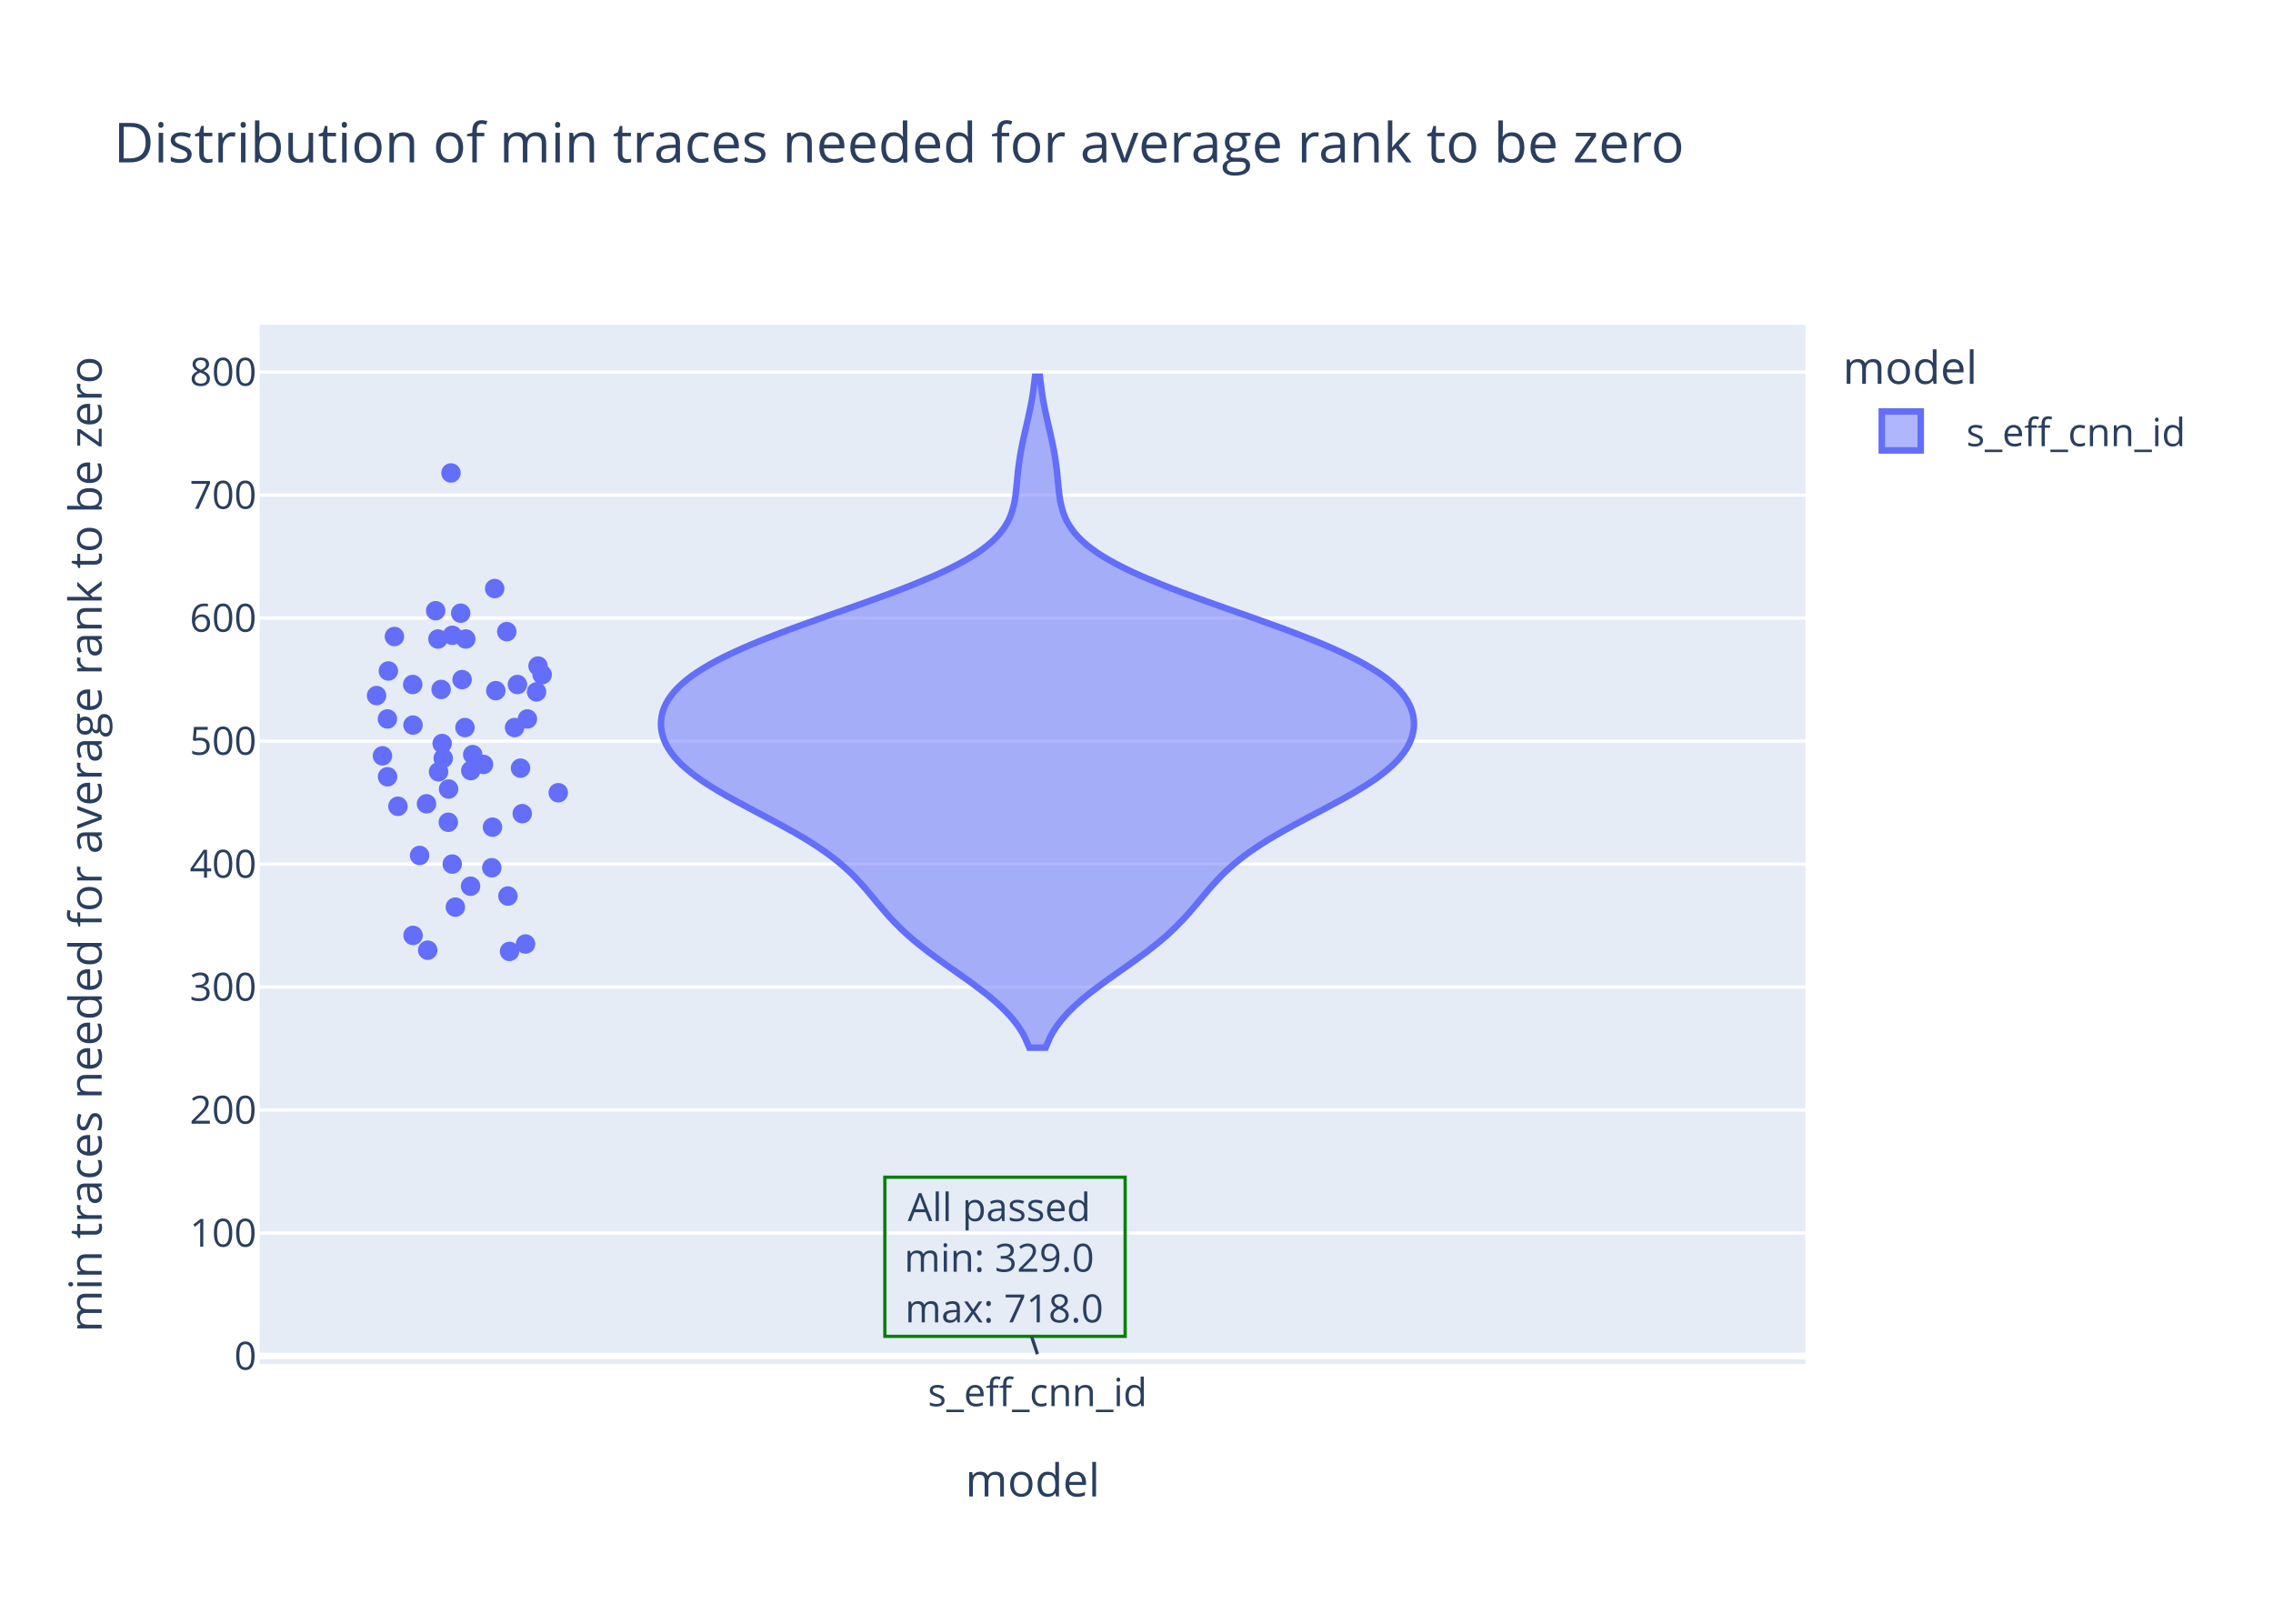
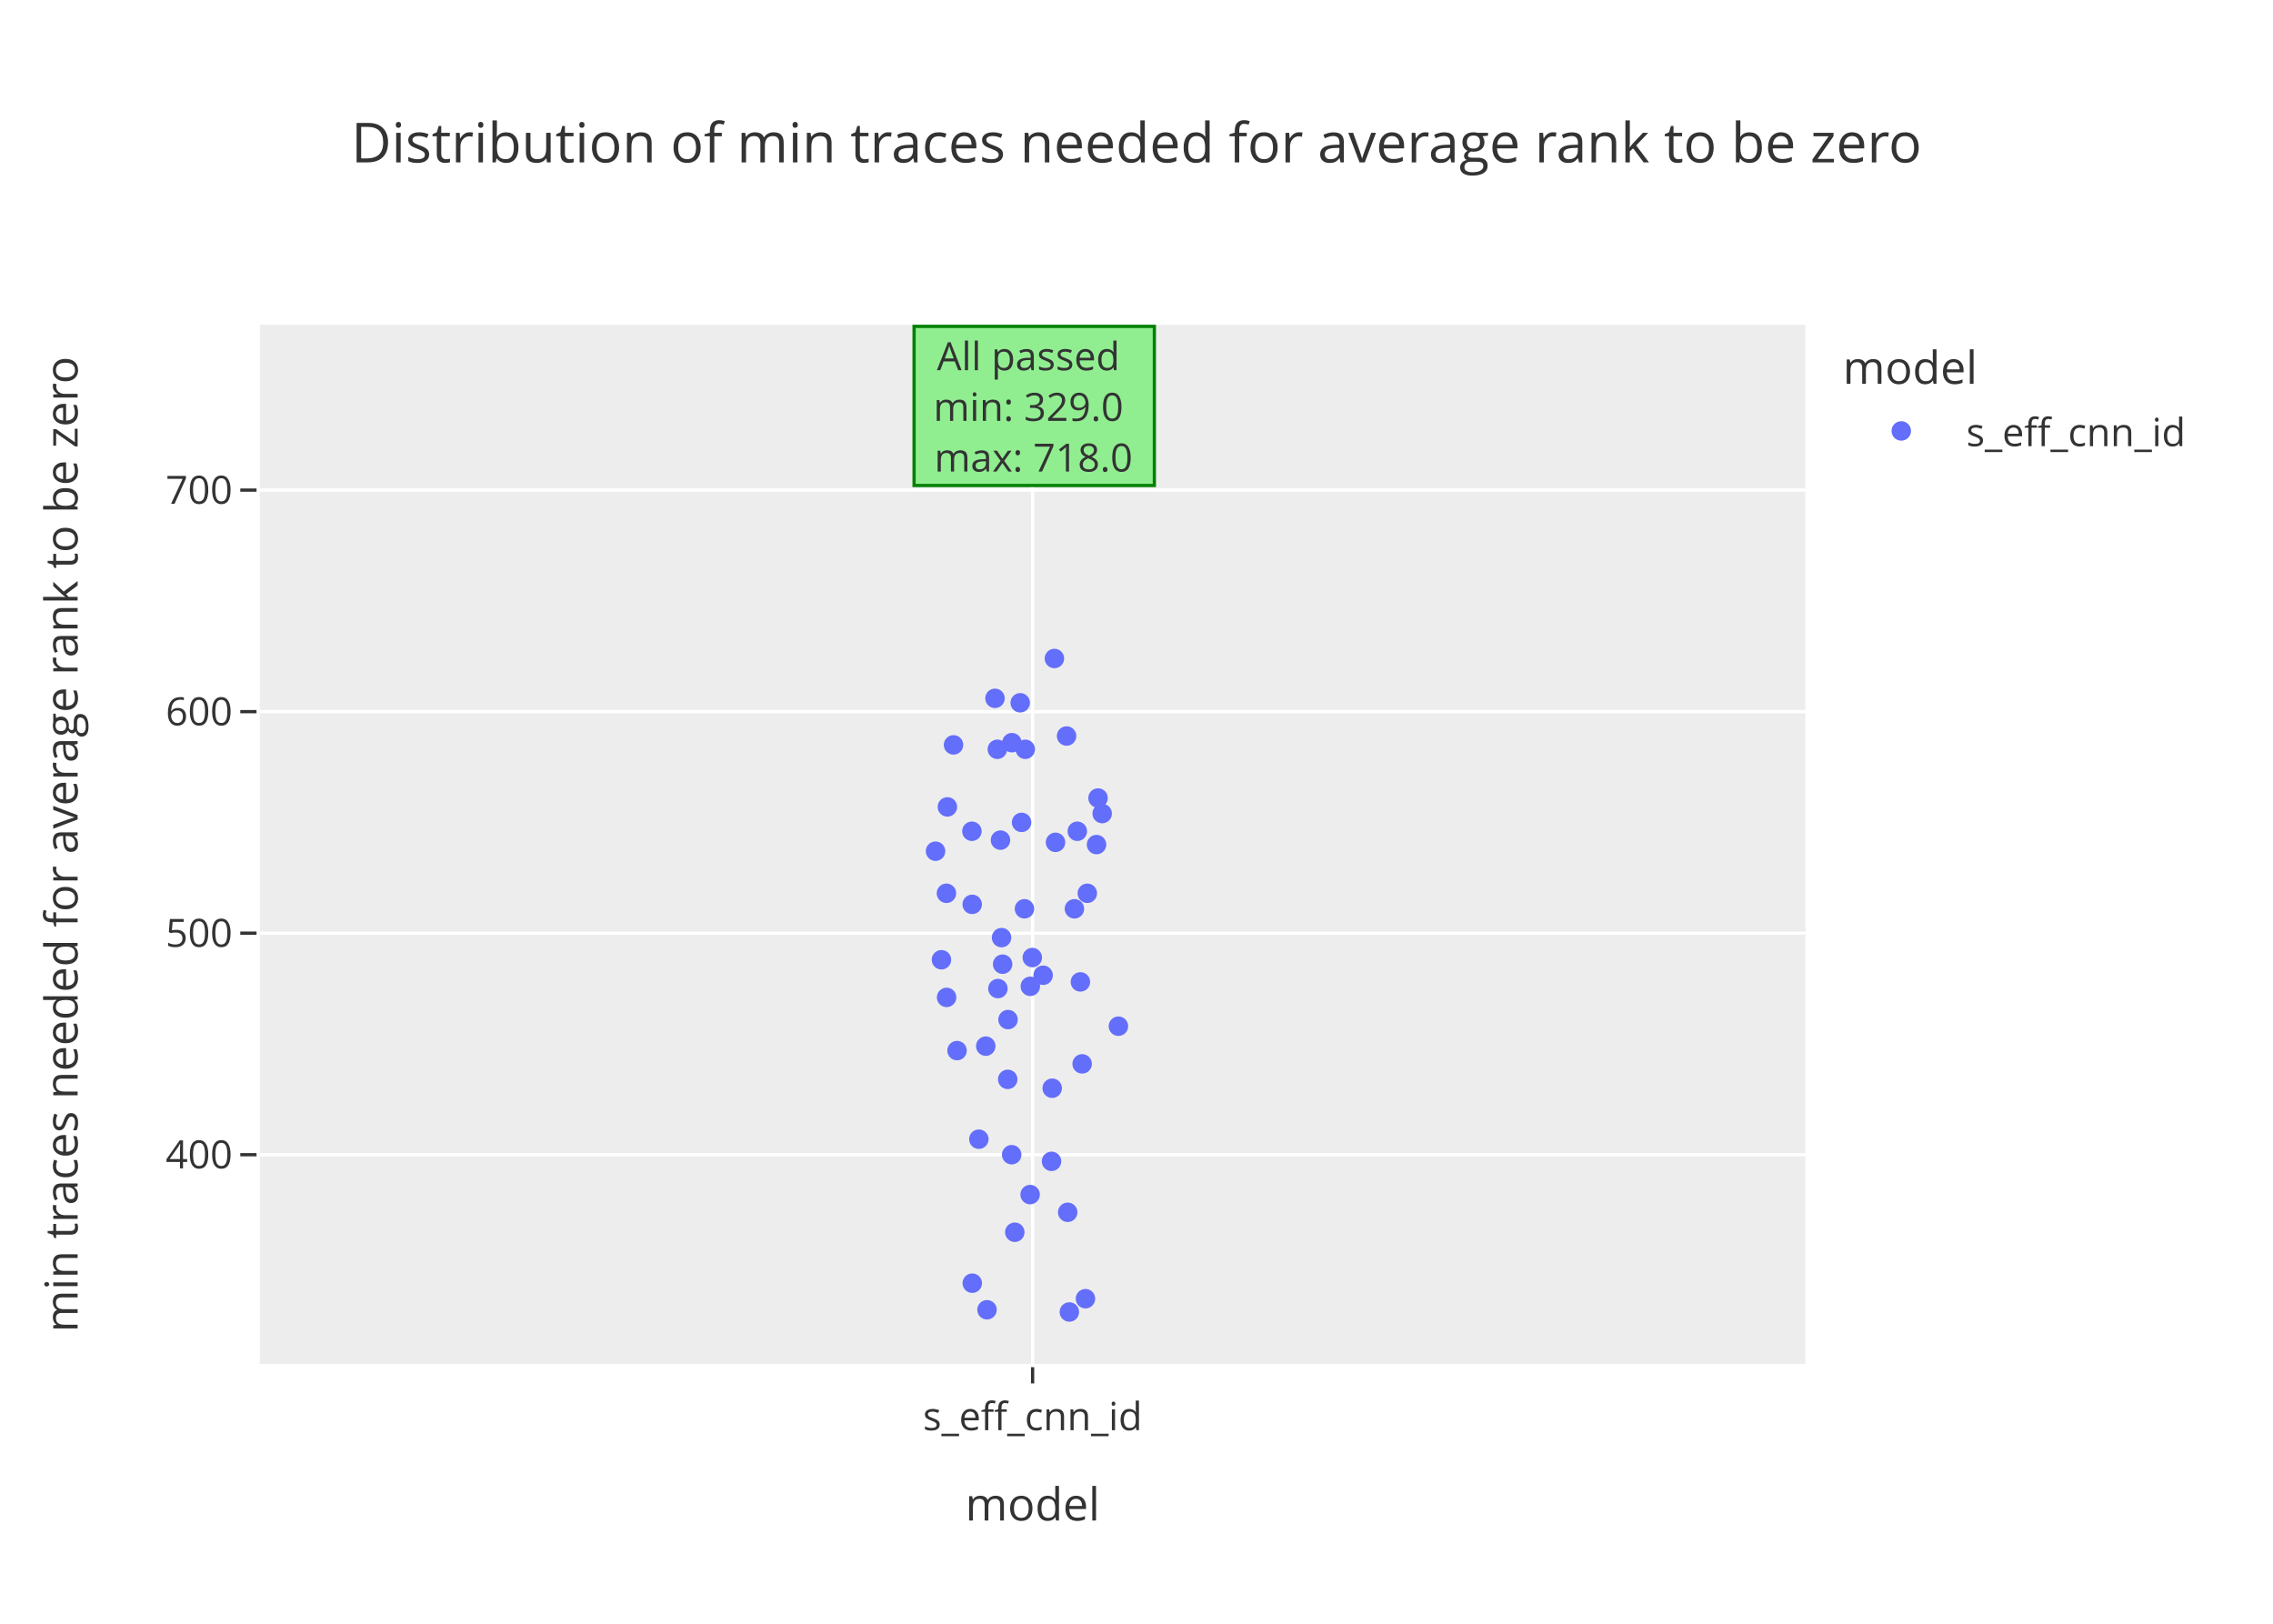
<svg xmlns="http://www.w3.org/2000/svg" class="main-svg" width="700" height="500" style="" viewBox="0 0 700 500">
  <rect x="0" y="0" width="700" height="500" style="fill: rgb(255, 255, 255); fill-opacity: 1;" />
-   <defs id="defs-48fa8f">
+   <defs id="defs-59cefe">
    <g class="clips">
-       <clipPath id="clip48fa8fxyplot" class="plotclip">
+       <clipPath id="clip59cefexyplot" class="plotclip">
        <rect width="476" height="320" />
      </clipPath>
-       <clipPath class="axesclip" id="clip48fa8fx">
+       <clipPath class="axesclip" id="clip59cefex">
        <rect x="80" y="0" width="476" height="500" />
      </clipPath>
-       <clipPath class="axesclip" id="clip48fa8fy">
+       <clipPath class="axesclip" id="clip59cefey">
        <rect x="0" y="100" width="700" height="320" />
      </clipPath>
-       <clipPath class="axesclip" id="clip48fa8fxy">
+       <clipPath class="axesclip" id="clip59cefexy">
        <rect x="80" y="100" width="476" height="320" />
      </clipPath>
    </g>
    <g class="gradients" />
    <g class="patterns" />
  </defs>
  <g class="bglayer">
-     <rect class="bg" x="80" y="100" width="476" height="320" style="fill: rgb(229, 236, 246); fill-opacity: 1; stroke-width: 0;" />
+     <rect class="bg" x="80" y="100" width="476" height="320" style="fill: rgb(237, 237, 237); fill-opacity: 1; stroke-width: 0;" />
  </g>
  <g class="layer-below">
    <g class="imagelayer" />
    <g class="shapelayer" />
  </g>
  <g class="cartesianlayer">
    <g class="subplot xy">
      <g class="layer-subplot">
        <g class="shapelayer" />
        <g class="imagelayer" />
      </g>
      <g class="gridlayer">
-         <g class="x" />
+         <g class="x">
+           <path class="xgrid crisp" transform="translate(318,0)" d="M0,100v320" style="stroke: rgb(255, 255, 255); stroke-opacity: 1; stroke-width: 1px;" />
+         </g>
        <g class="y">
-           <path class="ygrid crisp" transform="translate(0,379.7)" d="M80,0h476" style="stroke: rgb(255, 255, 255); stroke-opacity: 1; stroke-width: 1px;" />
-           <path class="ygrid crisp" transform="translate(0,341.82)" d="M80,0h476" style="stroke: rgb(255, 255, 255); stroke-opacity: 1; stroke-width: 1px;" />
-           <path class="ygrid crisp" transform="translate(0,303.95)" d="M80,0h476" style="stroke: rgb(255, 255, 255); stroke-opacity: 1; stroke-width: 1px;" />
-           <path class="ygrid crisp" transform="translate(0,266.08)" d="M80,0h476" style="stroke: rgb(255, 255, 255); stroke-opacity: 1; stroke-width: 1px;" />
-           <path class="ygrid crisp" transform="translate(0,228.2)" d="M80,0h476" style="stroke: rgb(255, 255, 255); stroke-opacity: 1; stroke-width: 1px;" />
-           <path class="ygrid crisp" transform="translate(0,190.33)" d="M80,0h476" style="stroke: rgb(255, 255, 255); stroke-opacity: 1; stroke-width: 1px;" />
-           <path class="ygrid crisp" transform="translate(0,152.46)" d="M80,0h476" style="stroke: rgb(255, 255, 255); stroke-opacity: 1; stroke-width: 1px;" />
-           <path class="ygrid crisp" transform="translate(0,114.58)" d="M80,0h476" style="stroke: rgb(255, 255, 255); stroke-opacity: 1; stroke-width: 1px;" />
-         </g>
-       </g>
-       <g class="zerolinelayer">
-         <path class="yzl zl crisp" transform="translate(0,417.57)" d="M80,0h476" style="stroke: rgb(255, 255, 255); stroke-opacity: 1; stroke-width: 2px;" />
-       </g>
+           <path class="ygrid crisp" transform="translate(0,355.57)" d="M80,0h476" style="stroke: rgb(255, 255, 255); stroke-opacity: 1; stroke-width: 1px;" />
+           <path class="ygrid crisp" transform="translate(0,287.35)" d="M80,0h476" style="stroke: rgb(255, 255, 255); stroke-opacity: 1; stroke-width: 1px;" />
+           <path class="ygrid crisp" transform="translate(0,219.14)" d="M80,0h476" style="stroke: rgb(255, 255, 255); stroke-opacity: 1; stroke-width: 1px;" />
+           <path class="ygrid crisp" transform="translate(0,150.92)" d="M80,0h476" style="stroke: rgb(255, 255, 255); stroke-opacity: 1; stroke-width: 1px;" />
+         </g>
+       </g>
+       <g class="zerolinelayer" />
      <path class="xlines-below" />
      <path class="ylines-below" />
      <g class="overlines-below" />
      <g class="xaxislayer-below" />
      <g class="yaxislayer-below" />
      <g class="overaxes-below" />
-       <g class="plot" transform="translate(80,100)" clip-path="url(#clip48fa8fxyplot)">
-         <g class="violinlayer mlayer">
-           <g class="trace violins" style="opacity: 1;">
-             <path class="violin" d="M241.99,222.61Q243.37,219.28 244.34,217.69C245.36,216 246.63,214.36 248.03,212.77C249.54,211.07 251.3,209.44 253.14,207.85C255.09,206.16 257.27,204.55 259.44,202.93C261.67,201.26 264.07,199.66 266.36,198.01C268.64,196.38 270.98,194.76 273.15,193.09C275.25,191.48 277.3,189.85 279.19,188.17C280.99,186.57 282.66,184.92 284.25,183.25C285.78,181.64 287.15,179.98 288.56,178.33C289.96,176.7 291.24,175.03 292.68,173.41C294.16,171.75 295.65,170.08 297.34,168.49C299.13,166.8 301.06,165.16 303.16,163.58C305.41,161.88 307.89,160.25 310.46,158.66C313.18,156.97 316.14,155.36 319.08,153.74C322.1,152.08 325.29,150.47 328.34,148.82C331.35,147.19 334.43,145.59 337.25,143.9C339.91,142.31 342.54,140.71 344.82,138.98C346.89,137.41 348.86,135.8 350.43,134.06C351.84,132.5 353.09,130.85 353.92,129.14C354.69,127.56 355.22,125.88 355.39,124.22C355.55,122.6 355.4,120.9 354.95,119.3C354.47,117.61 353.59,115.94 352.48,114.38C351.24,112.64 349.55,111.01 347.68,109.46C345.56,107.7 343,106.11 340.3,104.55C337.27,102.81 333.84,101.21 330.32,99.63C326.5,97.92 322.34,96.31 318.16,94.71C313.78,93.03 309.15,91.42 304.6,89.79C300,88.14 295.25,86.53 290.7,84.87C286.27,83.25 281.8,81.65 277.63,79.95C273.73,78.36 269.89,76.76 266.44,75.03C263.33,73.47 260.33,71.87 257.79,70.11C255.56,68.56 253.51,66.94 251.9,65.19C250.47,63.64 249.31,61.97 248.44,60.27C247.63,58.69 247.16,57.01 246.75,55.35C246.35,53.73 246.21,52.07 246.01,50.43C245.81,48.8 245.73,47.16 245.54,45.52C245.35,43.88 245.15,42.24 244.89,40.6C244.62,38.96 244.29,37.32 243.95,35.68C243.61,34.04 243.2,32.4 242.83,30.76C242.46,29.12 242.08,27.48 241.75,25.84C241.42,24.2 241.12,22.56 240.87,20.92Q240.62,19.28 240.24,16L238.76,16Q238.38,19.28 238.13,20.92C237.88,22.56 237.58,24.2 237.25,25.84C236.92,27.48 236.54,29.12 236.17,30.76C235.8,32.4 235.39,34.04 235.05,35.68C234.71,37.32 234.38,38.96 234.11,40.6C233.85,42.24 233.65,43.88 233.46,45.52C233.27,47.16 233.19,48.8 232.99,50.43C232.79,52.07 232.65,53.73 232.25,55.35C231.84,57.01 231.37,58.69 230.56,60.27C229.69,61.97 228.53,63.64 227.1,65.19C225.49,66.94 223.44,68.56 221.21,70.11C218.67,71.87 215.67,73.47 212.56,75.03C209.11,76.76 205.27,78.36 201.37,79.95C197.2,81.65 192.73,83.25 188.3,84.87C183.75,86.53 179,88.14 174.4,89.79C169.85,91.42 165.22,93.03 160.84,94.71C156.66,96.31 152.5,97.92 148.68,99.63C145.16,101.21 141.73,102.81 138.7,104.55C136,106.11 133.44,107.7 131.32,109.46C129.45,111.01 127.76,112.64 126.52,114.38C125.41,115.94 124.53,117.61 124.05,119.3C123.6,120.9 123.46,122.6 123.62,124.22C123.79,125.88 124.31,127.56 125.08,129.14C125.91,130.85 127.16,132.5 128.57,134.06C130.14,135.8 132.11,137.41 134.18,138.98C136.46,140.71 139.09,142.31 141.75,143.9C144.57,145.59 147.65,147.19 150.66,148.82C153.71,150.47 156.9,152.08 159.92,153.74C162.86,155.36 165.82,156.97 168.54,158.66C171.11,160.25 173.59,161.88 175.84,163.58C177.94,165.16 179.87,166.8 181.66,168.49C183.35,170.08 184.84,171.75 186.32,173.41C187.76,175.03 189.04,176.7 190.44,178.33C191.85,179.98 193.22,181.64 194.75,183.25C196.34,184.92 198.01,186.57 199.81,188.17C201.7,189.85 203.75,191.48 205.85,193.09C208.02,194.76 210.36,196.38 212.64,198.01C214.93,199.66 217.33,201.26 219.56,202.93C221.73,204.55 223.91,206.16 225.86,207.85C227.7,209.44 229.46,211.07 230.97,212.77C232.37,214.36 233.64,216 234.66,217.69Q235.63,219.28 237.01,222.61Z" style="vector-effect: non-scaling-stroke; stroke-width: 2px; stroke: rgb(99, 110, 250); stroke-opacity: 1; fill: rgb(99, 110, 250); fill-opacity: 0.5;" />
+       <g class="plot" transform="translate(80,100)" clip-path="url(#clip59cefexyplot)">
+         <g class="boxlayer mlayer">
+           <g class="trace boxes" style="opacity: 1;">
+             <path class="box" d="M121.38,191.79H354.62M121.38,227.6H354.62V153.24H121.38ZM238,227.6V304M238,153.24V102.77M179.69,304H296.31M179.69,102.77H296.31" style="vector-effect: non-scaling-stroke; stroke-width: 2px; stroke: rgb(255, 255, 255); stroke-opacity: 0; fill: rgb(255, 255, 255); fill-opacity: 0;" />
            <g class="points">
-               <path class="point" transform="translate(76.92,192.97)" d="M3,0A3,3 0 1,1 0,-3A3,3 0 0,1 3,0Z" style="opacity: 1; stroke-width: 0px; fill: rgb(99, 110, 250); fill-opacity: 1;" />
-               <path class="point" transform="translate(51.72,192.59)" d="M3,0A3,3 0 1,1 0,-3A3,3 0 0,1 3,0Z" style="opacity: 1; stroke-width: 0px; fill: rgb(99, 110, 250); fill-opacity: 1;" />
-               <path class="point" transform="translate(81.85,190.69)" d="M3,0A3,3 0 1,1 0,-3A3,3 0 0,1 3,0Z" style="opacity: 1; stroke-width: 0px; fill: rgb(99, 110, 250); fill-opacity: 1;" />
-               <path class="point" transform="translate(47.21,188.04)" d="M3,0A3,3 0 1,1 0,-3A3,3 0 0,1 3,0Z" style="opacity: 1; stroke-width: 0px; fill: rgb(99, 110, 250); fill-opacity: 1;" />
-               <path class="point" transform="translate(60.23,179.33)" d="M3,0A3,3 0 1,1 0,-3A3,3 0 0,1 3,0Z" style="opacity: 1; stroke-width: 0px; fill: rgb(99, 110, 250); fill-opacity: 1;" />
-               <path class="point" transform="translate(76.42,175.92)" d="M3,0A3,3 0 1,1 0,-3A3,3 0 0,1 3,0Z" style="opacity: 1; stroke-width: 0px; fill: rgb(99, 110, 250); fill-opacity: 1;" />
-               <path class="point" transform="translate(64.92,172.89)" d="M3,0A3,3 0 1,1 0,-3A3,3 0 0,1 3,0Z" style="opacity: 1; stroke-width: 0px; fill: rgb(99, 110, 250); fill-opacity: 1;" />
-               <path class="point" transform="translate(71.46,167.21)" d="M3,0A3,3 0 1,1 0,-3A3,3 0 0,1 3,0Z" style="opacity: 1; stroke-width: 0px; fill: rgb(99, 110, 250); fill-opacity: 1;" />
-               <path class="point" transform="translate(59.27,166.08)" d="M3,0A3,3 0 1,1 0,-3A3,3 0 0,1 3,0Z" style="opacity: 1; stroke-width: 0px; fill: rgb(99, 110, 250); fill-opacity: 1;" />
-               <path class="point" transform="translate(49.22,163.42)" d="M3,0A3,3 0 1,1 0,-3A3,3 0 0,1 3,0Z" style="opacity: 1; stroke-width: 0px; fill: rgb(99, 110, 250); fill-opacity: 1;" />
-               <path class="point" transform="translate(71.67,154.71)" d="M3,0A3,3 0 1,1 0,-3A3,3 0 0,1 3,0Z" style="opacity: 1; stroke-width: 0px; fill: rgb(99, 110, 250); fill-opacity: 1;" />
-               <path class="point" transform="translate(58.06,153.2)" d="M3,0A3,3 0 1,1 0,-3A3,3 0 0,1 3,0Z" style="opacity: 1; stroke-width: 0px; fill: rgb(99, 110, 250); fill-opacity: 1;" />
-               <path class="point" transform="translate(80.83,150.55)" d="M3,0A3,3 0 1,1 0,-3A3,3 0 0,1 3,0Z" style="opacity: 1; stroke-width: 0px; fill: rgb(99, 110, 250); fill-opacity: 1;" />
-               <path class="point" transform="translate(42.55,148.28)" d="M3,0A3,3 0 1,1 0,-3A3,3 0 0,1 3,0Z" style="opacity: 1; stroke-width: 0px; fill: rgb(99, 110, 250); fill-opacity: 1;" />
-               <path class="point" transform="translate(51.35,147.52)" d="M3,0A3,3 0 1,1 0,-3A3,3 0 0,1 3,0Z" style="opacity: 1; stroke-width: 0px; fill: rgb(99, 110, 250); fill-opacity: 1;" />
-               <path class="point" transform="translate(91.93,144.11)" d="M3,0A3,3 0 1,1 0,-3A3,3 0 0,1 3,0Z" style="opacity: 1; stroke-width: 0px; fill: rgb(99, 110, 250); fill-opacity: 1;" />
-               <path class="point" transform="translate(58.15,142.97)" d="M3,0A3,3 0 1,1 0,-3A3,3 0 0,1 3,0Z" style="opacity: 1; stroke-width: 0px; fill: rgb(99, 110, 250); fill-opacity: 1;" />
-               <path class="point" transform="translate(39.35,139.19)" d="M3,0A3,3 0 1,1 0,-3A3,3 0 0,1 3,0Z" style="opacity: 1; stroke-width: 0px; fill: rgb(99, 110, 250); fill-opacity: 1;" />
-               <path class="point" transform="translate(55.06,137.67)" d="M3,0A3,3 0 1,1 0,-3A3,3 0 0,1 3,0Z" style="opacity: 1; stroke-width: 0px; fill: rgb(99, 110, 250); fill-opacity: 1;" />
-               <path class="point" transform="translate(64.98,137.29)" d="M3,0A3,3 0 1,1 0,-3A3,3 0 0,1 3,0Z" style="opacity: 1; stroke-width: 0px; fill: rgb(99, 110, 250); fill-opacity: 1;" />
-               <path class="point" transform="translate(80.3,136.54)" d="M3,0A3,3 0 1,1 0,-3A3,3 0 0,1 3,0Z" style="opacity: 1; stroke-width: 0px; fill: rgb(99, 110, 250); fill-opacity: 1;" />
-               <path class="point" transform="translate(68.9,135.4)" d="M3,0A3,3 0 1,1 0,-3A3,3 0 0,1 3,0Z" style="opacity: 1; stroke-width: 0px; fill: rgb(99, 110, 250); fill-opacity: 1;" />
-               <path class="point" transform="translate(56.5,133.51)" d="M3,0A3,3 0 1,1 0,-3A3,3 0 0,1 3,0Z" style="opacity: 1; stroke-width: 0px; fill: rgb(99, 110, 250); fill-opacity: 1;" />
-               <path class="point" transform="translate(37.78,132.75)" d="M3,0A3,3 0 1,1 0,-3A3,3 0 0,1 3,0Z" style="opacity: 1; stroke-width: 0px; fill: rgb(99, 110, 250); fill-opacity: 1;" />
-               <path class="point" transform="translate(65.58,132.37)" d="M3,0A3,3 0 1,1 0,-3A3,3 0 0,1 3,0Z" style="opacity: 1; stroke-width: 0px; fill: rgb(99, 110, 250); fill-opacity: 1;" />
-               <path class="point" transform="translate(56.17,128.96)" d="M3,0A3,3 0 1,1 0,-3A3,3 0 0,1 3,0Z" style="opacity: 1; stroke-width: 0px; fill: rgb(99, 110, 250); fill-opacity: 1;" />
-               <path class="point" transform="translate(78.47,124.04)" d="M3,0A3,3 0 1,1 0,-3A3,3 0 0,1 3,0Z" style="opacity: 1; stroke-width: 0px; fill: rgb(99, 110, 250); fill-opacity: 1;" />
-               <path class="point" transform="translate(63.19,124.04)" d="M3,0A3,3 0 1,1 0,-3A3,3 0 0,1 3,0Z" style="opacity: 1; stroke-width: 0px; fill: rgb(99, 110, 250); fill-opacity: 1;" />
-               <path class="point" transform="translate(47.19,123.28)" d="M3,0A3,3 0 1,1 0,-3A3,3 0 0,1 3,0Z" style="opacity: 1; stroke-width: 0px; fill: rgb(99, 110, 250); fill-opacity: 1;" />
-               <path class="point" transform="translate(39.31,121.39)" d="M3,0A3,3 0 1,1 0,-3A3,3 0 0,1 3,0Z" style="opacity: 1; stroke-width: 0px; fill: rgb(99, 110, 250); fill-opacity: 1;" />
-               <path class="point" transform="translate(82.42,121.39)" d="M3,0A3,3 0 1,1 0,-3A3,3 0 0,1 3,0Z" style="opacity: 1; stroke-width: 0px; fill: rgb(99, 110, 250); fill-opacity: 1;" />
-               <path class="point" transform="translate(35.97,114.19)" d="M3,0A3,3 0 1,1 0,-3A3,3 0 0,1 3,0Z" style="opacity: 1; stroke-width: 0px; fill: rgb(99, 110, 250); fill-opacity: 1;" />
-               <path class="point" transform="translate(85.24,113.05)" d="M3,0A3,3 0 1,1 0,-3A3,3 0 0,1 3,0Z" style="opacity: 1; stroke-width: 0px; fill: rgb(99, 110, 250); fill-opacity: 1;" />
-               <path class="point" transform="translate(72.69,112.68)" d="M3,0A3,3 0 1,1 0,-3A3,3 0 0,1 3,0Z" style="opacity: 1; stroke-width: 0px; fill: rgb(99, 110, 250); fill-opacity: 1;" />
-               <path class="point" transform="translate(55.85,112.3)" d="M3,0A3,3 0 1,1 0,-3A3,3 0 0,1 3,0Z" style="opacity: 1; stroke-width: 0px; fill: rgb(99, 110, 250); fill-opacity: 1;" />
-               <path class="point" transform="translate(47.1,110.78)" d="M3,0A3,3 0 1,1 0,-3A3,3 0 0,1 3,0Z" style="opacity: 1; stroke-width: 0px; fill: rgb(99, 110, 250); fill-opacity: 1;" />
-               <path class="point" transform="translate(79.36,110.78)" d="M3,0A3,3 0 1,1 0,-3A3,3 0 0,1 3,0Z" style="opacity: 1; stroke-width: 0px; fill: rgb(99, 110, 250); fill-opacity: 1;" />
-               <path class="point" transform="translate(62.31,109.27)" d="M3,0A3,3 0 1,1 0,-3A3,3 0 0,1 3,0Z" style="opacity: 1; stroke-width: 0px; fill: rgb(99, 110, 250); fill-opacity: 1;" />
-               <path class="point" transform="translate(86.97,107.75)" d="M3,0A3,3 0 1,1 0,-3A3,3 0 0,1 3,0Z" style="opacity: 1; stroke-width: 0px; fill: rgb(99, 110, 250); fill-opacity: 1;" />
-               <path class="point" transform="translate(39.6,106.62)" d="M3,0A3,3 0 1,1 0,-3A3,3 0 0,1 3,0Z" style="opacity: 1; stroke-width: 0px; fill: rgb(99, 110, 250); fill-opacity: 1;" />
-               <path class="point" transform="translate(85.7,105.1)" d="M3,0A3,3 0 1,1 0,-3A3,3 0 0,1 3,0Z" style="opacity: 1; stroke-width: 0px; fill: rgb(99, 110, 250); fill-opacity: 1;" />
-               <path class="point" transform="translate(63.44,96.77)" d="M3,0A3,3 0 1,1 0,-3A3,3 0 0,1 3,0Z" style="opacity: 1; stroke-width: 0px; fill: rgb(99, 110, 250); fill-opacity: 1;" />
-               <path class="point" transform="translate(54.88,96.77)" d="M3,0A3,3 0 1,1 0,-3A3,3 0 0,1 3,0Z" style="opacity: 1; stroke-width: 0px; fill: rgb(99, 110, 250); fill-opacity: 1;" />
-               <path class="point" transform="translate(41.47,96.01)" d="M3,0A3,3 0 1,1 0,-3A3,3 0 0,1 3,0Z" style="opacity: 1; stroke-width: 0px; fill: rgb(99, 110, 250); fill-opacity: 1;" />
-               <path class="point" transform="translate(59.33,95.63)" d="M3,0A3,3 0 1,1 0,-3A3,3 0 0,1 3,0Z" style="opacity: 1; stroke-width: 0px; fill: rgb(99, 110, 250); fill-opacity: 1;" />
-               <path class="point" transform="translate(76.07,94.5)" d="M3,0A3,3 0 1,1 0,-3A3,3 0 0,1 3,0Z" style="opacity: 1; stroke-width: 0px; fill: rgb(99, 110, 250); fill-opacity: 1;" />
-               <path class="point" transform="translate(61.88,88.82)" d="M3,0A3,3 0 1,1 0,-3A3,3 0 0,1 3,0Z" style="opacity: 1; stroke-width: 0px; fill: rgb(99, 110, 250); fill-opacity: 1;" />
-               <path class="point" transform="translate(54.17,88.06)" d="M3,0A3,3 0 1,1 0,-3A3,3 0 0,1 3,0Z" style="opacity: 1; stroke-width: 0px; fill: rgb(99, 110, 250); fill-opacity: 1;" />
-               <path class="point" transform="translate(72.35,81.24)" d="M3,0A3,3 0 1,1 0,-3A3,3 0 0,1 3,0Z" style="opacity: 1; stroke-width: 0px; fill: rgb(99, 110, 250); fill-opacity: 1;" />
-               <path class="point" transform="translate(58.89,45.64)" d="M3,0A3,3 0 1,1 0,-3A3,3 0 0,1 3,0Z" style="opacity: 1; stroke-width: 0px; fill: rgb(99, 110, 250); fill-opacity: 1;" />
+               <path class="point" transform="translate(249.32,304)" d="M3,0A3,3 0 1,1 0,-3A3,3 0 0,1 3,0Z" style="opacity: 1; stroke-width: 0px; fill: rgb(99, 110, 250); fill-opacity: 1;" />
+               <path class="point" transform="translate(223.96,303.32)" d="M3,0A3,3 0 1,1 0,-3A3,3 0 0,1 3,0Z" style="opacity: 1; stroke-width: 0px; fill: rgb(99, 110, 250); fill-opacity: 1;" />
+               <path class="point" transform="translate(254.28,299.91)" d="M3,0A3,3 0 1,1 0,-3A3,3 0 0,1 3,0Z" style="opacity: 1; stroke-width: 0px; fill: rgb(99, 110, 250); fill-opacity: 1;" />
+               <path class="point" transform="translate(219.42,295.13)" d="M3,0A3,3 0 1,1 0,-3A3,3 0 0,1 3,0Z" style="opacity: 1; stroke-width: 0px; fill: rgb(99, 110, 250); fill-opacity: 1;" />
+               <path class="point" transform="translate(232.52,279.44)" d="M3,0A3,3 0 1,1 0,-3A3,3 0 0,1 3,0Z" style="opacity: 1; stroke-width: 0px; fill: rgb(99, 110, 250); fill-opacity: 1;" />
+               <path class="point" transform="translate(248.81,273.3)" d="M3,0A3,3 0 1,1 0,-3A3,3 0 0,1 3,0Z" style="opacity: 1; stroke-width: 0px; fill: rgb(99, 110, 250); fill-opacity: 1;" />
+               <path class="point" transform="translate(237.24,267.85)" d="M3,0A3,3 0 1,1 0,-3A3,3 0 0,1 3,0Z" style="opacity: 1; stroke-width: 0px; fill: rgb(99, 110, 250); fill-opacity: 1;" />
+               <path class="point" transform="translate(243.83,257.61)" d="M3,0A3,3 0 1,1 0,-3A3,3 0 0,1 3,0Z" style="opacity: 1; stroke-width: 0px; fill: rgb(99, 110, 250); fill-opacity: 1;" />
+               <path class="point" transform="translate(231.56,255.57)" d="M3,0A3,3 0 1,1 0,-3A3,3 0 0,1 3,0Z" style="opacity: 1; stroke-width: 0px; fill: rgb(99, 110, 250); fill-opacity: 1;" />
+               <path class="point" transform="translate(221.45,250.79)" d="M3,0A3,3 0 1,1 0,-3A3,3 0 0,1 3,0Z" style="opacity: 1; stroke-width: 0px; fill: rgb(99, 110, 250); fill-opacity: 1;" />
+               <path class="point" transform="translate(244.04,235.1)" d="M3,0A3,3 0 1,1 0,-3A3,3 0 0,1 3,0Z" style="opacity: 1; stroke-width: 0px; fill: rgb(99, 110, 250); fill-opacity: 1;" />
+               <path class="point" transform="translate(230.34,232.37)" d="M3,0A3,3 0 1,1 0,-3A3,3 0 0,1 3,0Z" style="opacity: 1; stroke-width: 0px; fill: rgb(99, 110, 250); fill-opacity: 1;" />
+               <path class="point" transform="translate(253.26,227.6)" d="M3,0A3,3 0 1,1 0,-3A3,3 0 0,1 3,0Z" style="opacity: 1; stroke-width: 0px; fill: rgb(99, 110, 250); fill-opacity: 1;" />
+               <path class="point" transform="translate(214.73,223.51)" d="M3,0A3,3 0 1,1 0,-3A3,3 0 0,1 3,0Z" style="opacity: 1; stroke-width: 0px; fill: rgb(99, 110, 250); fill-opacity: 1;" />
+               <path class="point" transform="translate(223.58,222.14)" d="M3,0A3,3 0 1,1 0,-3A3,3 0 0,1 3,0Z" style="opacity: 1; stroke-width: 0px; fill: rgb(99, 110, 250); fill-opacity: 1;" />
+               <path class="point" transform="translate(264.43,216)" d="M3,0A3,3 0 1,1 0,-3A3,3 0 0,1 3,0Z" style="opacity: 1; stroke-width: 0px; fill: rgb(99, 110, 250); fill-opacity: 1;" />
+               <path class="point" transform="translate(230.43,213.96)" d="M3,0A3,3 0 1,1 0,-3A3,3 0 0,1 3,0Z" style="opacity: 1; stroke-width: 0px; fill: rgb(99, 110, 250); fill-opacity: 1;" />
+               <path class="point" transform="translate(211.52,207.13)" d="M3,0A3,3 0 1,1 0,-3A3,3 0 0,1 3,0Z" style="opacity: 1; stroke-width: 0px; fill: rgb(99, 110, 250); fill-opacity: 1;" />
+               <path class="point" transform="translate(227.32,204.41)" d="M3,0A3,3 0 1,1 0,-3A3,3 0 0,1 3,0Z" style="opacity: 1; stroke-width: 0px; fill: rgb(99, 110, 250); fill-opacity: 1;" />
+               <path class="point" transform="translate(237.3,203.72)" d="M3,0A3,3 0 1,1 0,-3A3,3 0 0,1 3,0Z" style="opacity: 1; stroke-width: 0px; fill: rgb(99, 110, 250); fill-opacity: 1;" />
+               <path class="point" transform="translate(252.72,202.36)" d="M3,0A3,3 0 1,1 0,-3A3,3 0 0,1 3,0Z" style="opacity: 1; stroke-width: 0px; fill: rgb(99, 110, 250); fill-opacity: 1;" />
+               <path class="point" transform="translate(241.25,200.31)" d="M3,0A3,3 0 1,1 0,-3A3,3 0 0,1 3,0Z" style="opacity: 1; stroke-width: 0px; fill: rgb(99, 110, 250); fill-opacity: 1;" />
+               <path class="point" transform="translate(228.77,196.9)" d="M3,0A3,3 0 1,1 0,-3A3,3 0 0,1 3,0Z" style="opacity: 1; stroke-width: 0px; fill: rgb(99, 110, 250); fill-opacity: 1;" />
+               <path class="point" transform="translate(209.93,195.54)" d="M3,0A3,3 0 1,1 0,-3A3,3 0 0,1 3,0Z" style="opacity: 1; stroke-width: 0px; fill: rgb(99, 110, 250); fill-opacity: 1;" />
+               <path class="point" transform="translate(237.91,194.86)" d="M3,0A3,3 0 1,1 0,-3A3,3 0 0,1 3,0Z" style="opacity: 1; stroke-width: 0px; fill: rgb(99, 110, 250); fill-opacity: 1;" />
+               <path class="point" transform="translate(228.44,188.72)" d="M3,0A3,3 0 1,1 0,-3A3,3 0 0,1 3,0Z" style="opacity: 1; stroke-width: 0px; fill: rgb(99, 110, 250); fill-opacity: 1;" />
+               <path class="point" transform="translate(250.88,179.85)" d="M3,0A3,3 0 1,1 0,-3A3,3 0 0,1 3,0Z" style="opacity: 1; stroke-width: 0px; fill: rgb(99, 110, 250); fill-opacity: 1;" />
+               <path class="point" transform="translate(235.5,179.85)" d="M3,0A3,3 0 1,1 0,-3A3,3 0 0,1 3,0Z" style="opacity: 1; stroke-width: 0px; fill: rgb(99, 110, 250); fill-opacity: 1;" />
+               <path class="point" transform="translate(219.4,178.48)" d="M3,0A3,3 0 1,1 0,-3A3,3 0 0,1 3,0Z" style="opacity: 1; stroke-width: 0px; fill: rgb(99, 110, 250); fill-opacity: 1;" />
+               <path class="point" transform="translate(211.47,175.07)" d="M3,0A3,3 0 1,1 0,-3A3,3 0 0,1 3,0Z" style="opacity: 1; stroke-width: 0px; fill: rgb(99, 110, 250); fill-opacity: 1;" />
+               <path class="point" transform="translate(254.85,175.07)" d="M3,0A3,3 0 1,1 0,-3A3,3 0 0,1 3,0Z" style="opacity: 1; stroke-width: 0px; fill: rgb(99, 110, 250); fill-opacity: 1;" />
+               <path class="point" transform="translate(208.11,162.11)" d="M3,0A3,3 0 1,1 0,-3A3,3 0 0,1 3,0Z" style="opacity: 1; stroke-width: 0px; fill: rgb(99, 110, 250); fill-opacity: 1;" />
+               <path class="point" transform="translate(257.69,160.07)" d="M3,0A3,3 0 1,1 0,-3A3,3 0 0,1 3,0Z" style="opacity: 1; stroke-width: 0px; fill: rgb(99, 110, 250); fill-opacity: 1;" />
+               <path class="point" transform="translate(245.06,159.38)" d="M3,0A3,3 0 1,1 0,-3A3,3 0 0,1 3,0Z" style="opacity: 1; stroke-width: 0px; fill: rgb(99, 110, 250); fill-opacity: 1;" />
+               <path class="point" transform="translate(228.11,158.7)" d="M3,0A3,3 0 1,1 0,-3A3,3 0 0,1 3,0Z" style="opacity: 1; stroke-width: 0px; fill: rgb(99, 110, 250); fill-opacity: 1;" />
+               <path class="point" transform="translate(219.31,155.97)" d="M3,0A3,3 0 1,1 0,-3A3,3 0 0,1 3,0Z" style="opacity: 1; stroke-width: 0px; fill: rgb(99, 110, 250); fill-opacity: 1;" />
+               <path class="point" transform="translate(251.77,155.97)" d="M3,0A3,3 0 1,1 0,-3A3,3 0 0,1 3,0Z" style="opacity: 1; stroke-width: 0px; fill: rgb(99, 110, 250); fill-opacity: 1;" />
+               <path class="point" transform="translate(234.61,153.24)" d="M3,0A3,3 0 1,1 0,-3A3,3 0 0,1 3,0Z" style="opacity: 1; stroke-width: 0px; fill: rgb(99, 110, 250); fill-opacity: 1;" />
+               <path class="point" transform="translate(259.43,150.52)" d="M3,0A3,3 0 1,1 0,-3A3,3 0 0,1 3,0Z" style="opacity: 1; stroke-width: 0px; fill: rgb(99, 110, 250); fill-opacity: 1;" />
+               <path class="point" transform="translate(211.76,148.47)" d="M3,0A3,3 0 1,1 0,-3A3,3 0 0,1 3,0Z" style="opacity: 1; stroke-width: 0px; fill: rgb(99, 110, 250); fill-opacity: 1;" />
+               <path class="point" transform="translate(258.15,145.74)" d="M3,0A3,3 0 1,1 0,-3A3,3 0 0,1 3,0Z" style="opacity: 1; stroke-width: 0px; fill: rgb(99, 110, 250); fill-opacity: 1;" />
+               <path class="point" transform="translate(235.75,130.73)" d="M3,0A3,3 0 1,1 0,-3A3,3 0 0,1 3,0Z" style="opacity: 1; stroke-width: 0px; fill: rgb(99, 110, 250); fill-opacity: 1;" />
+               <path class="point" transform="translate(227.14,130.73)" d="M3,0A3,3 0 1,1 0,-3A3,3 0 0,1 3,0Z" style="opacity: 1; stroke-width: 0px; fill: rgb(99, 110, 250); fill-opacity: 1;" />
+               <path class="point" transform="translate(213.65,129.37)" d="M3,0A3,3 0 1,1 0,-3A3,3 0 0,1 3,0Z" style="opacity: 1; stroke-width: 0px; fill: rgb(99, 110, 250); fill-opacity: 1;" />
+               <path class="point" transform="translate(231.62,128.69)" d="M3,0A3,3 0 1,1 0,-3A3,3 0 0,1 3,0Z" style="opacity: 1; stroke-width: 0px; fill: rgb(99, 110, 250); fill-opacity: 1;" />
+               <path class="point" transform="translate(248.47,126.64)" d="M3,0A3,3 0 1,1 0,-3A3,3 0 0,1 3,0Z" style="opacity: 1; stroke-width: 0px; fill: rgb(99, 110, 250); fill-opacity: 1;" />
+               <path class="point" transform="translate(234.19,116.41)" d="M3,0A3,3 0 1,1 0,-3A3,3 0 0,1 3,0Z" style="opacity: 1; stroke-width: 0px; fill: rgb(99, 110, 250); fill-opacity: 1;" />
+               <path class="point" transform="translate(226.42,115.04)" d="M3,0A3,3 0 1,1 0,-3A3,3 0 0,1 3,0Z" style="opacity: 1; stroke-width: 0px; fill: rgb(99, 110, 250); fill-opacity: 1;" />
+               <path class="point" transform="translate(244.72,102.77)" d="M3,0A3,3 0 1,1 0,-3A3,3 0 0,1 3,0Z" style="opacity: 1; stroke-width: 0px; fill: rgb(99, 110, 250); fill-opacity: 1;" />
+               <path class="point" transform="translate(231.17,38.64)" d="M3,0A3,3 0 1,1 0,-3A3,3 0 0,1 3,0Z" style="opacity: 1; stroke-width: 0px; fill: rgb(99, 110, 250); fill-opacity: 1;" />
            </g>
          </g>
        </g>
      </g>
      <g class="overplot" />
-       <path class="xlines-above crisp" d="M0,0" style="fill: none;" />
-       <path class="ylines-above crisp" d="M0,0" style="fill: none;" />
+       <path class="xlines-above crisp" d="" style="fill: none; stroke-width: 1px; stroke: rgb(0, 0, 0); stroke-opacity: 0;" />
+       <path class="ylines-above crisp" d="" style="fill: none; stroke-width: 1px; stroke: rgb(0, 0, 0); stroke-opacity: 0;" />
      <g class="overlines-above" />
      <g class="xaxislayer-above">
+         <path class="xtick ticks crisp" d="M0,421v5" transform="translate(318,0)" style="stroke: rgb(51, 51, 51); stroke-opacity: 1; stroke-width: 1px;" />
        <g class="xtick">
-           <text text-anchor="middle" x="0" y="433" transform="translate(319.5,0)" style="font-family: 'Open Sans', verdana, arial, sans-serif; font-size: 12px; fill: rgb(42, 63, 95); fill-opacity: 1; white-space: pre; opacity: 1;">s_eff_cnn_id</text>
+           <text text-anchor="middle" x="0" y="440.4" transform="translate(318,0)" style="font-family: 'Open Sans', verdana, arial, sans-serif; font-size: 12px; fill: rgb(51, 51, 51); fill-opacity: 1; white-space: pre; opacity: 1;">s_eff_cnn_id</text>
        </g>
      </g>
      <g class="yaxislayer-above">
-         <g class="ytick">
-           <text text-anchor="end" x="79" y="4.2" transform="translate(0,417.57)" style="font-family: 'Open Sans', verdana, arial, sans-serif; font-size: 12px; fill: rgb(42, 63, 95); fill-opacity: 1; white-space: pre; opacity: 1;">0</text>
-         </g>
-         <g class="ytick">
-           <text text-anchor="end" x="79" y="4.2" style="font-family: 'Open Sans', verdana, arial, sans-serif; font-size: 12px; fill: rgb(42, 63, 95); fill-opacity: 1; white-space: pre; opacity: 1;" transform="translate(0,379.7)">100</text>
-         </g>
-         <g class="ytick">
-           <text text-anchor="end" x="79" y="4.2" style="font-family: 'Open Sans', verdana, arial, sans-serif; font-size: 12px; fill: rgb(42, 63, 95); fill-opacity: 1; white-space: pre; opacity: 1;" transform="translate(0,341.82)">200</text>
-         </g>
-         <g class="ytick">
-           <text text-anchor="end" x="79" y="4.2" style="font-family: 'Open Sans', verdana, arial, sans-serif; font-size: 12px; fill: rgb(42, 63, 95); fill-opacity: 1; white-space: pre; opacity: 1;" transform="translate(0,303.95)">300</text>
-         </g>
-         <g class="ytick">
-           <text text-anchor="end" x="79" y="4.2" style="font-family: 'Open Sans', verdana, arial, sans-serif; font-size: 12px; fill: rgb(42, 63, 95); fill-opacity: 1; white-space: pre; opacity: 1;" transform="translate(0,266.08)">400</text>
-         </g>
-         <g class="ytick">
-           <text text-anchor="end" x="79" y="4.2" style="font-family: 'Open Sans', verdana, arial, sans-serif; font-size: 12px; fill: rgb(42, 63, 95); fill-opacity: 1; white-space: pre; opacity: 1;" transform="translate(0,228.2)">500</text>
-         </g>
-         <g class="ytick">
-           <text text-anchor="end" x="79" y="4.2" style="font-family: 'Open Sans', verdana, arial, sans-serif; font-size: 12px; fill: rgb(42, 63, 95); fill-opacity: 1; white-space: pre; opacity: 1;" transform="translate(0,190.33)">600</text>
-         </g>
-         <g class="ytick">
-           <text text-anchor="end" x="79" y="4.2" style="font-family: 'Open Sans', verdana, arial, sans-serif; font-size: 12px; fill: rgb(42, 63, 95); fill-opacity: 1; white-space: pre; opacity: 1;" transform="translate(0,152.46)">700</text>
-         </g>
-         <g class="ytick">
-           <text text-anchor="end" x="79" y="4.2" style="font-family: 'Open Sans', verdana, arial, sans-serif; font-size: 12px; fill: rgb(42, 63, 95); fill-opacity: 1; white-space: pre; opacity: 1;" transform="translate(0,114.58)">800</text>
+         <path class="ytick ticks crisp" d="M79,0h-5" transform="translate(0,355.57)" style="stroke: rgb(51, 51, 51); stroke-opacity: 1; stroke-width: 1px;" />
+         <path class="ytick ticks crisp" d="M79,0h-5" transform="translate(0,287.35)" style="stroke: rgb(51, 51, 51); stroke-opacity: 1; stroke-width: 1px;" />
+         <path class="ytick ticks crisp" d="M79,0h-5" transform="translate(0,219.14)" style="stroke: rgb(51, 51, 51); stroke-opacity: 1; stroke-width: 1px;" />
+         <path class="ytick ticks crisp" d="M79,0h-5" transform="translate(0,150.92)" style="stroke: rgb(51, 51, 51); stroke-opacity: 1; stroke-width: 1px;" />
+         <g class="ytick">
+           <text text-anchor="end" x="71.6" y="4.2" transform="translate(0,355.57)" style="font-family: 'Open Sans', verdana, arial, sans-serif; font-size: 12px; fill: rgb(51, 51, 51); fill-opacity: 1; white-space: pre; opacity: 1;">400</text>
+         </g>
+         <g class="ytick">
+           <text text-anchor="end" x="71.6" y="4.2" style="font-family: 'Open Sans', verdana, arial, sans-serif; font-size: 12px; fill: rgb(51, 51, 51); fill-opacity: 1; white-space: pre; opacity: 1;" transform="translate(0,287.35)">500</text>
+         </g>
+         <g class="ytick">
+           <text text-anchor="end" x="71.6" y="4.2" style="font-family: 'Open Sans', verdana, arial, sans-serif; font-size: 12px; fill: rgb(51, 51, 51); fill-opacity: 1; white-space: pre; opacity: 1;" transform="translate(0,219.14)">600</text>
+         </g>
+         <g class="ytick">
+           <text text-anchor="end" x="71.6" y="4.2" style="font-family: 'Open Sans', verdana, arial, sans-serif; font-size: 12px; fill: rgb(51, 51, 51); fill-opacity: 1; white-space: pre; opacity: 1;" transform="translate(0,150.92)">700</text>
        </g>
      </g>
      <g class="overaxes-above" />
    </g>
  </g>
  <g class="polarlayer" />
  <g class="ternarylayer" />
  <g class="geolayer" />
  <g class="funnelarealayer" />
  <g class="pielayer" />
  <g class="iciclelayer" />
  <g class="treemaplayer" />
  <g class="sunburstlayer" />
  <g class="glimages" />
-   <defs id="topdefs-48fa8f">
+   <defs id="topdefs-59cefe">
    <g class="clips" />
-     <clipPath id="legend48fa8f">
+     <clipPath id="legend59cefe">
      <rect width="122" height="48" x="0" y="0" />
    </clipPath>
  </defs>
  <g class="layer-above">
    <g class="imagelayer" />
    <g class="shapelayer" />
  </g>
  <g class="infolayer">
    <g class="legend" pointer-events="all" transform="translate(565.52,100)">
      <rect class="bg" shape-rendering="crispEdges" width="122" height="48" x="0" y="0" style="stroke: rgb(68, 68, 68); stroke-opacity: 1; fill: rgb(255, 255, 255); fill-opacity: 1; stroke-width: 0px;" />
-       <g class="scrollbox" transform="" clip-path="url(#legend48fa8f)">
-         <text class="legendtitletext" text-anchor="start" x="2" y="18.2" style="font-family: 'Open Sans', verdana, arial, sans-serif; font-size: 14px; fill: rgb(42, 63, 95); fill-opacity: 1; white-space: pre;">model</text>
+       <g class="scrollbox" transform="" clip-path="url(#legend59cefe)">
+         <text class="legendtitletext" text-anchor="start" x="2" y="18.2" style="font-family: 'Open Sans', verdana, arial, sans-serif; font-size: 14px; fill: rgb(51, 51, 51); fill-opacity: 1; white-space: pre;">model</text>
        <g class="groups" transform="">
          <g class="traces" transform="translate(0,32.7)" style="opacity: 1;">
-             <text class="legendtext" text-anchor="start" x="40" y="4.68" style="font-family: 'Open Sans', verdana, arial, sans-serif; font-size: 12px; fill: rgb(42, 63, 95); fill-opacity: 1; white-space: pre;">s_eff_cnn_id</text>
+             <text class="legendtext" text-anchor="start" x="40" y="4.68" style="font-family: 'Open Sans', verdana, arial, sans-serif; font-size: 12px; fill: rgb(51, 51, 51); fill-opacity: 1; white-space: pre;">s_eff_cnn_id</text>
            <g class="layers" style="opacity: 1;">
              <g class="legendfill" />
              <g class="legendlines" />
              <g class="legendsymbols">
                <g class="legendpoints">
-                   <path class="legendbox" d="M6,6H-6V-6H6Z" transform="translate(20,0)" style="stroke-width: 2px; fill: rgb(99, 110, 250); fill-opacity: 0.5; stroke: rgb(99, 110, 250); stroke-opacity: 1;" />
+                   <path class="legendbox" d="M3,0A3,3 0 1,1 0,-3A3,3 0 0,1 3,0Z" transform="translate(20,0)" style="opacity: 1; stroke-width: 0px; fill: rgb(99, 110, 250); fill-opacity: 1;" />
                </g>
              </g>
            </g>
            <rect class="legendtoggle" x="0" y="-9.5" width="116.938" height="19" style="fill: rgb(0, 0, 0); fill-opacity: 0;" />
          </g>
        </g>
      </g>
      <rect class="scrollbar" rx="20" ry="3" width="0" height="0" x="0" y="0" style="fill: rgb(128, 139, 164); fill-opacity: 1;" />
    </g>
    <g class="g-gtitle">
-       <text class="gtitle" x="35" y="50" text-anchor="start" dy="0em" style="font-family: 'Open Sans', verdana, arial, sans-serif; font-size: 17px; fill: rgb(42, 63, 95); opacity: 1; font-weight: normal; white-space: pre;">Distribution of min traces needed for average rank to be zero</text>
+       <text class="gtitle" x="350" y="50" text-anchor="middle" dy="0em" style="font-family: 'Open Sans', verdana, arial, sans-serif; font-size: 17px; fill: rgb(51, 51, 51); opacity: 1; font-weight: normal; white-space: pre;">Distribution of min traces needed for average rank to be zero</text>
    </g>
    <g class="g-xtitle">
-       <text class="xtitle" x="318" y="460.8" text-anchor="middle" style="font-family: 'Open Sans', verdana, arial, sans-serif; font-size: 14px; fill: rgb(42, 63, 95); opacity: 1; font-weight: normal; white-space: pre;">model</text>
+       <text class="xtitle" x="318" y="468.206" text-anchor="middle" style="font-family: 'Open Sans', verdana, arial, sans-serif; font-size: 14px; fill: rgb(51, 51, 51); opacity: 1; font-weight: normal; white-space: pre;">model</text>
    </g>
    <g class="g-ytitle">
-       <text class="ytitle" transform="rotate(-90,31.30938,260)" x="31.309" y="260" text-anchor="middle" style="font-family: 'Open Sans', verdana, arial, sans-serif; font-size: 14px; fill: rgb(42, 63, 95); opacity: 1; font-weight: normal; white-space: pre;">min traces needed for average rank to be zero</text>
+       <text class="ytitle" transform="rotate(-90,23.90313,260)" x="23.903" y="260" text-anchor="middle" style="font-family: 'Open Sans', verdana, arial, sans-serif; font-size: 14px; fill: rgb(51, 51, 51); opacity: 1; font-weight: normal; white-space: pre;">min traces needed for average rank to be zero</text>
    </g>
    <g class="annotation" data-index="0" style="opacity: 1;">
-       <g class="annotation-text-g" transform="rotate(0,309.5,387)">
-         <g class="cursor-pointer" transform="translate(272,362)">
-           <rect class="bg" x="0.5" y="0.5" width="74" height="49" style="stroke-width: 1px; stroke: rgb(0, 128, 0); stroke-opacity: 1; fill: rgb(0, 0, 0); fill-opacity: 0;" />
-           <text class="annotation-text" text-anchor="middle" x="37.266" y="14" style="font-family: 'Open Sans', verdana, arial, sans-serif; font-size: 12px; fill: rgb(42, 63, 95); fill-opacity: 1; white-space: pre;">
+       <g class="annotation-text-g" transform="rotate(0,318,125)">
+         <g class="cursor-pointer" transform="translate(281,100)">
+           <rect class="bg" x="0.5" y="0.5" width="74" height="49" style="stroke-width: 1px; stroke: rgb(0, 128, 0); stroke-opacity: 1; fill: rgb(144, 238, 144); fill-opacity: 1;" />
+           <text class="annotation-text" text-anchor="middle" x="37.266" y="14" style="font-family: 'Open Sans', verdana, arial, sans-serif; font-size: 12px; fill: rgb(51, 51, 51); fill-opacity: 1; white-space: pre;">
            <tspan class="line" dy="0em" x="37.266" y="14"> All passed </tspan>
            <tspan class="line" dy="1.3em" x="37.266" y="14">min: 329.0</tspan>
            <tspan class="line" dy="2.6em" x="37.266" y="14">max: 718.0</tspan>
          </text>
        </g>
      </g>
-       <g class="annotation-arrow-g" style="opacity: 1;">
-         <path d="M317.667,411.5L319.5,417" style="stroke-width: 1px; stroke: rgb(42, 63, 95); stroke-opacity: 1; stroke-dasharray: 0px, 0px, 5.798px, 5.798px;" />
-       </g>
    </g>
  </g>
</svg>
